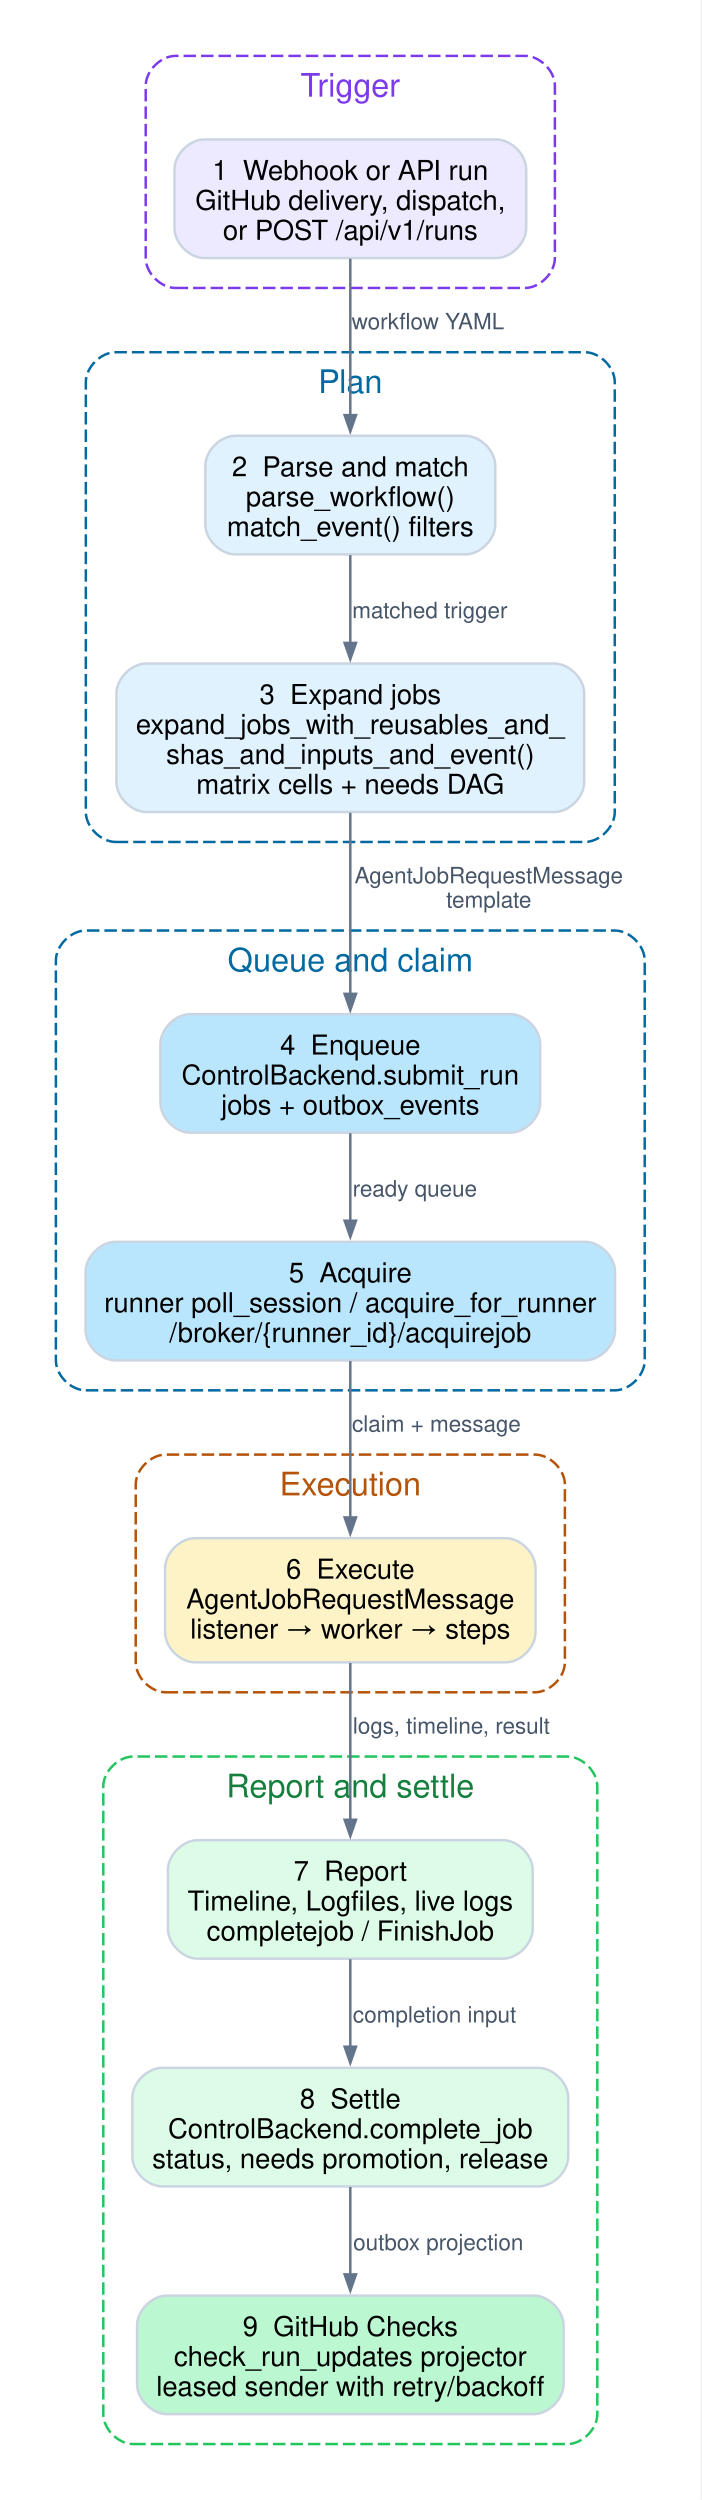
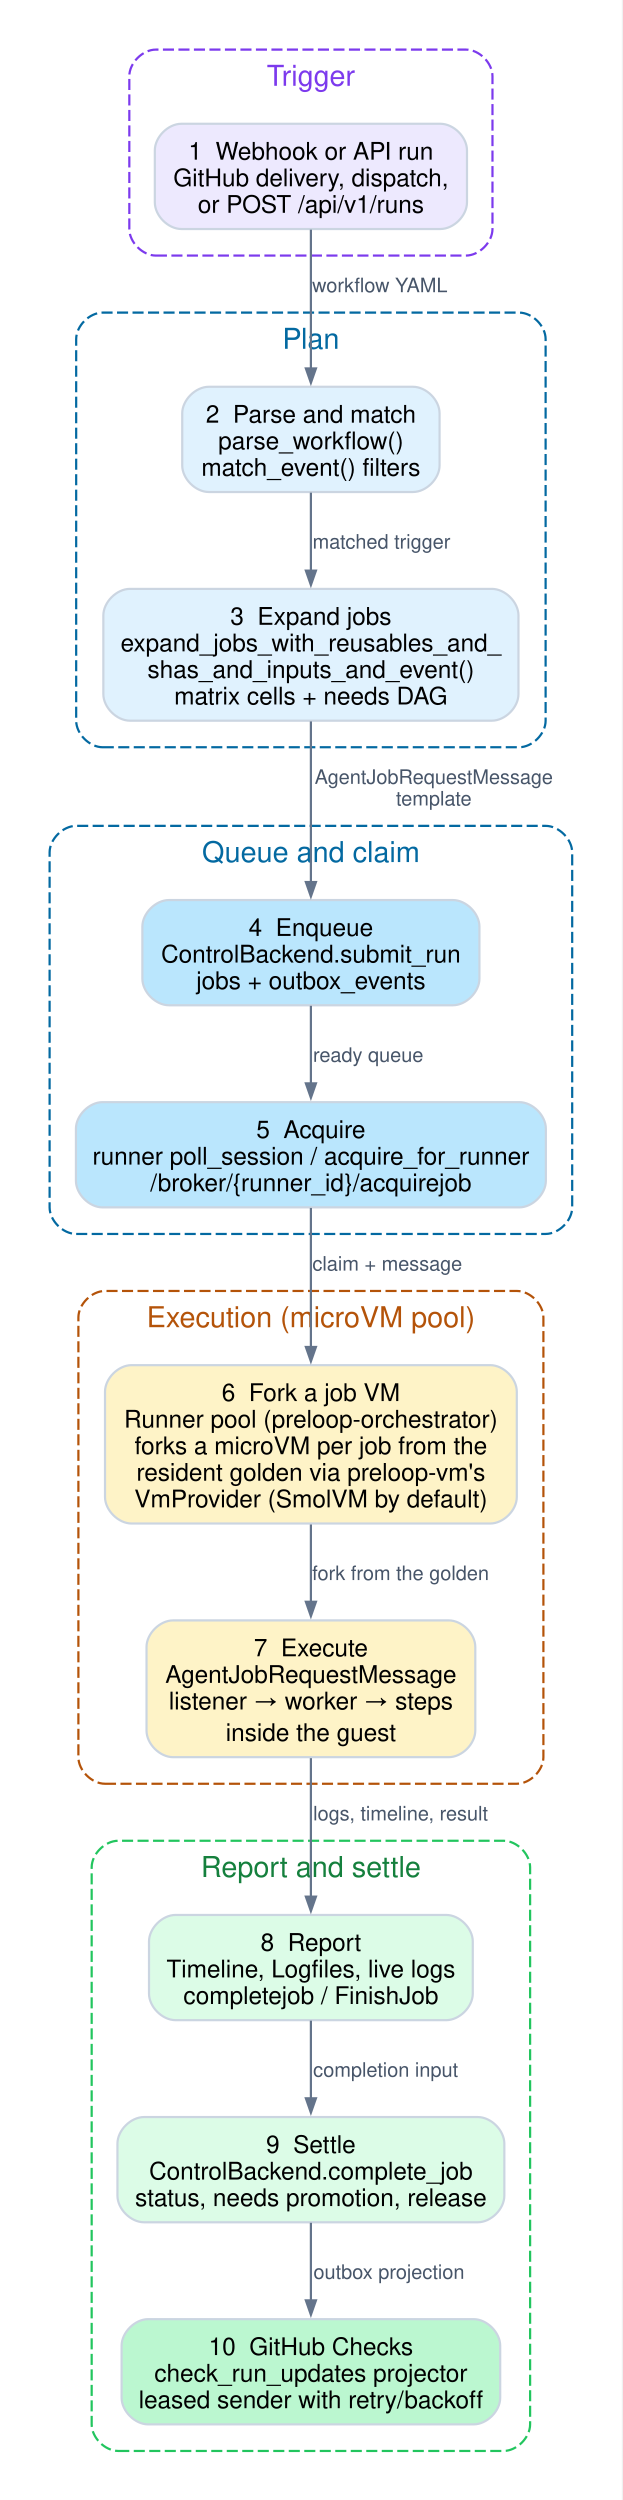
- <svg xmlns="http://www.w3.org/2000/svg" width="281pt" height="1002pt" viewBox="0.00 0.00 281.00 1002.00">
-   <g id="graph0" class="graph" transform="scale(1 1) rotate(0) translate(14.4 987.58)">
-     <polygon fill="white" stroke="none" points="-14.4,14.4 -14.4,-987.58 266.4,-987.58 266.4,14.4 -14.4,14.4" />
+ <svg xmlns="http://www.w3.org/2000/svg" width="281pt" height="1129pt" viewBox="0.00 0.00 281.00 1129.00">
+   <g id="graph0" class="graph" transform="scale(1 1) rotate(0) translate(14.4 1114.85)">
+     <polygon fill="white" stroke="none" points="-14.4,14.4 -14.4,-1114.85 266.4,-1114.85 266.4,14.4 -14.4,14.4" />
    <g id="clust1" class="cluster">
-       <path fill="white" stroke="#7c3aed" stroke-dasharray="5,2" d="M56,-872.16C56,-872.16 196,-872.16 196,-872.16 202,-872.16 208,-878.16 208,-884.16 208,-884.16 208,-953.18 208,-953.18 208,-959.18 202,-965.18 196,-965.18 196,-965.18 56,-965.18 56,-965.18 50,-965.18 44,-959.18 44,-953.18 44,-953.18 44,-884.16 44,-884.16 44,-878.16 50,-872.16 56,-872.16" />
-       <text xml:space="preserve" text-anchor="middle" x="126" y="-948.83" font-family="Helvetica,sans-Serif" font-size="13.00" fill="#7c3aed">Trigger</text>
+       <path fill="white" stroke="#7c3aed" stroke-dasharray="5,2" d="M56,-999.43C56,-999.43 196,-999.43 196,-999.43 202,-999.43 208,-1005.43 208,-1011.43 208,-1011.43 208,-1080.45 208,-1080.45 208,-1086.45 202,-1092.45 196,-1092.45 196,-1092.45 56,-1092.45 56,-1092.45 50,-1092.45 44,-1086.45 44,-1080.45 44,-1080.45 44,-1011.43 44,-1011.43 44,-1005.43 50,-999.43 56,-999.43" />
+       <text xml:space="preserve" text-anchor="middle" x="126" y="-1076.1" font-family="Helvetica,sans-Serif" font-size="13.00" fill="#7c3aed">Trigger</text>
    </g>
    <g id="clust2" class="cluster">
-       <path fill="white" stroke="#0369a1" stroke-dasharray="5,2" d="M32,-650.12C32,-650.12 220,-650.12 220,-650.12 226,-650.12 232,-656.12 232,-662.12 232,-662.12 232,-834.41 232,-834.41 232,-840.41 226,-846.41 220,-846.41 220,-846.41 32,-846.41 32,-846.41 26,-846.41 20,-840.41 20,-834.41 20,-834.41 20,-662.12 20,-662.12 20,-656.12 26,-650.12 32,-650.12" />
-       <text xml:space="preserve" text-anchor="middle" x="126" y="-830.06" font-family="Helvetica,sans-Serif" font-size="13.00" fill="#0369a1">Plan</text>
+       <path fill="white" stroke="#0369a1" stroke-dasharray="5,2" d="M32,-777.39C32,-777.39 220,-777.39 220,-777.39 226,-777.39 232,-783.39 232,-789.39 232,-789.39 232,-961.68 232,-961.68 232,-967.68 226,-973.68 220,-973.68 220,-973.68 32,-973.68 32,-973.68 26,-973.68 20,-967.68 20,-961.68 20,-961.68 20,-789.39 20,-789.39 20,-783.39 26,-777.39 32,-777.39" />
+       <text xml:space="preserve" text-anchor="middle" x="126" y="-957.33" font-family="Helvetica,sans-Serif" font-size="13.00" fill="#0369a1">Plan</text>
    </g>
    <g id="clust3" class="cluster">
-       <path fill="white" stroke="#0369a1" stroke-dasharray="5,2" d="M20,-430.33C20,-430.33 232,-430.33 232,-430.33 238,-430.33 244,-436.33 244,-442.33 244,-442.33 244,-602.62 244,-602.62 244,-608.62 238,-614.62 232,-614.62 232,-614.62 20,-614.62 20,-614.62 14,-614.62 8,-608.62 8,-602.62 8,-602.62 8,-442.33 8,-442.33 8,-436.33 14,-430.33 20,-430.33" />
-       <text xml:space="preserve" text-anchor="middle" x="126" y="-598.27" font-family="Helvetica,sans-Serif" font-size="13.00" fill="#0369a1">Queue and claim</text>
+       <path fill="white" stroke="#0369a1" stroke-dasharray="5,2" d="M20,-557.6C20,-557.6 232,-557.6 232,-557.6 238,-557.6 244,-563.6 244,-569.6 244,-569.6 244,-729.89 244,-729.89 244,-735.89 238,-741.89 232,-741.89 232,-741.89 20,-741.89 20,-741.89 14,-741.89 8,-735.89 8,-729.89 8,-729.89 8,-569.6 8,-569.6 8,-563.6 14,-557.6 20,-557.6" />
+       <text xml:space="preserve" text-anchor="middle" x="126" y="-725.54" font-family="Helvetica,sans-Serif" font-size="13.00" fill="#0369a1">Queue and claim</text>
    </g>
    <g id="clust4" class="cluster">
-       <path fill="white" stroke="#b45309" stroke-dasharray="5,2" d="M52,-309.31C52,-309.31 200,-309.31 200,-309.31 206,-309.31 212,-315.31 212,-321.31 212,-321.31 212,-392.58 212,-392.58 212,-398.58 206,-404.58 200,-404.58 200,-404.58 52,-404.58 52,-404.58 46,-404.58 40,-398.58 40,-392.58 40,-392.58 40,-321.31 40,-321.31 40,-315.31 46,-309.31 52,-309.31" />
-       <text xml:space="preserve" text-anchor="middle" x="126" y="-388.23" font-family="Helvetica,sans-Serif" font-size="13.00" fill="#b45309">Execution</text>
+       <path fill="white" stroke="#b45309" stroke-dasharray="5,2" d="M33,-309.31C33,-309.31 219,-309.31 219,-309.31 225,-309.31 231,-315.31 231,-321.31 231,-321.31 231,-519.85 231,-519.85 231,-525.85 225,-531.85 219,-531.85 219,-531.85 33,-531.85 33,-531.85 27,-531.85 21,-525.85 21,-519.85 21,-519.85 21,-321.31 21,-321.31 21,-315.31 27,-309.31 33,-309.31" />
+       <text xml:space="preserve" text-anchor="middle" x="126" y="-515.5" font-family="Helvetica,sans-Serif" font-size="13.00" fill="#b45309">Execution (microVM pool)</text>
    </g>
    <g id="clust5" class="cluster">
      <path fill="white" stroke="#22c55e" stroke-dasharray="5,2" d="M39,-8C39,-8 213,-8 213,-8 219,-8 225,-14 225,-20 225,-20 225,-271.56 225,-271.56 225,-277.56 219,-283.56 213,-283.56 213,-283.56 39,-283.56 39,-283.56 33,-283.56 27,-277.56 27,-271.56 27,-271.56 27,-20 27,-20 27,-14 33,-8 39,-8" />
      <text xml:space="preserve" text-anchor="middle" x="126" y="-267.21" font-family="Helvetica,sans-Serif" font-size="13.00" fill="#15803d">Report and settle</text>
    </g>
    <g id="node1" class="node">
-       <path fill="#ede9fe" stroke="#cbd5e1" d="M184.49,-931.68C184.49,-931.68 67.51,-931.68 67.51,-931.68 61.51,-931.68 55.52,-925.68 55.52,-919.68 55.52,-919.68 55.52,-896.16 55.52,-896.16 55.52,-890.16 61.52,-884.16 67.52,-884.16 67.52,-884.16 184.49,-884.16 184.49,-884.16 190.49,-884.16 196.49,-890.16 196.49,-896.16 196.49,-896.16 196.49,-919.68 196.49,-919.68 196.49,-925.68 190.49,-931.68 184.49,-931.68" />
-       <text xml:space="preserve" text-anchor="middle" x="126" y="-915.47" font-family="Helvetica,sans-Serif" font-size="11.00">1  Webhook or API run</text>
-       <text xml:space="preserve" text-anchor="middle" x="126" y="-903.47" font-family="Helvetica,sans-Serif" font-size="11.00">GitHub delivery, dispatch,</text>
-       <text xml:space="preserve" text-anchor="middle" x="126" y="-891.47" font-family="Helvetica,sans-Serif" font-size="11.00">or POST /api/v1/runs</text>
+       <path fill="#ede9fe" stroke="#cbd5e1" d="M184.49,-1058.95C184.49,-1058.95 67.51,-1058.95 67.51,-1058.95 61.51,-1058.95 55.52,-1052.95 55.52,-1046.95 55.52,-1046.95 55.52,-1023.43 55.52,-1023.43 55.52,-1017.43 61.52,-1011.43 67.52,-1011.43 67.52,-1011.43 184.49,-1011.43 184.49,-1011.43 190.49,-1011.43 196.49,-1017.43 196.49,-1023.43 196.49,-1023.43 196.49,-1046.95 196.49,-1046.95 196.49,-1052.95 190.49,-1058.95 184.49,-1058.95" />
+       <text xml:space="preserve" text-anchor="middle" x="126" y="-1042.74" font-family="Helvetica,sans-Serif" font-size="11.00">1  Webhook or API run</text>
+       <text xml:space="preserve" text-anchor="middle" x="126" y="-1030.74" font-family="Helvetica,sans-Serif" font-size="11.00">GitHub delivery, dispatch,</text>
+       <text xml:space="preserve" text-anchor="middle" x="126" y="-1018.74" font-family="Helvetica,sans-Serif" font-size="11.00">or POST /api/v1/runs</text>
    </g>
    <g id="node2" class="node">
-       <path fill="#e0f2fe" stroke="#cbd5e1" d="M172.11,-812.91C172.11,-812.91 79.89,-812.91 79.89,-812.91 73.89,-812.91 67.89,-806.91 67.89,-800.91 67.89,-800.91 67.89,-777.39 67.89,-777.39 67.89,-771.39 73.89,-765.39 79.89,-765.39 79.89,-765.39 172.11,-765.39 172.11,-765.39 178.11,-765.39 184.11,-771.39 184.11,-777.39 184.11,-777.39 184.11,-800.91 184.11,-800.91 184.11,-806.91 178.11,-812.91 172.11,-812.91" />
-       <text xml:space="preserve" text-anchor="middle" x="126" y="-796.7" font-family="Helvetica,sans-Serif" font-size="11.00">2  Parse and match</text>
-       <text xml:space="preserve" text-anchor="middle" x="126" y="-784.7" font-family="Helvetica,sans-Serif" font-size="11.00">parse_workflow()</text>
-       <text xml:space="preserve" text-anchor="middle" x="126" y="-772.7" font-family="Helvetica,sans-Serif" font-size="11.00">match_event() filters</text>
+       <path fill="#e0f2fe" stroke="#cbd5e1" d="M172.11,-940.18C172.11,-940.18 79.89,-940.18 79.89,-940.18 73.89,-940.18 67.89,-934.18 67.89,-928.18 67.89,-928.18 67.89,-904.66 67.89,-904.66 67.89,-898.66 73.89,-892.66 79.89,-892.66 79.89,-892.66 172.11,-892.66 172.11,-892.66 178.11,-892.66 184.11,-898.66 184.11,-904.66 184.11,-904.66 184.11,-928.18 184.11,-928.18 184.11,-934.18 178.11,-940.18 172.11,-940.18" />
+       <text xml:space="preserve" text-anchor="middle" x="126" y="-923.97" font-family="Helvetica,sans-Serif" font-size="11.00">2  Parse and match</text>
+       <text xml:space="preserve" text-anchor="middle" x="126" y="-911.97" font-family="Helvetica,sans-Serif" font-size="11.00">parse_workflow()</text>
+       <text xml:space="preserve" text-anchor="middle" x="126" y="-899.97" font-family="Helvetica,sans-Serif" font-size="11.00">match_event() filters</text>
    </g>
    <g id="edge1" class="edge">
-       <path fill="none" stroke="#64748b" d="M126,-883.85C126,-865.86 126,-840.7 126,-820.98" />
-       <polygon fill="#64748b" stroke="#64748b" points="128.28,-821.19 126,-814.69 123.73,-821.19 128.28,-821.19" />
-       <text xml:space="preserve" text-anchor="middle" x="157.12" y="-855.61" font-family="Helvetica,sans-Serif" font-size="9.00" fill="#475569">workflow YAML</text>
+       <path fill="none" stroke="#64748b" d="M126,-1011.12C126,-993.13 126,-967.97 126,-948.25" />
+       <polygon fill="#64748b" stroke="#64748b" points="128.28,-948.46 126,-941.96 123.73,-948.46 128.28,-948.46" />
+       <text xml:space="preserve" text-anchor="middle" x="157.12" y="-982.88" font-family="Helvetica,sans-Serif" font-size="9.00" fill="#475569">workflow YAML</text>
    </g>
    <g id="node3" class="node">
-       <path fill="#e0f2fe" stroke="#cbd5e1" d="M207.74,-721.64C207.74,-721.64 44.26,-721.64 44.26,-721.64 38.26,-721.64 32.27,-715.64 32.27,-709.64 32.27,-709.64 32.27,-674.12 32.27,-674.12 32.27,-668.12 38.27,-662.12 44.27,-662.12 44.27,-662.12 207.74,-662.12 207.74,-662.12 213.74,-662.12 219.74,-668.12 219.74,-674.12 219.74,-674.12 219.74,-709.64 219.74,-709.64 219.74,-715.64 213.74,-721.64 207.74,-721.64" />
-       <text xml:space="preserve" text-anchor="middle" x="126" y="-705.43" font-family="Helvetica,sans-Serif" font-size="11.00">3  Expand jobs</text>
-       <text xml:space="preserve" text-anchor="middle" x="126" y="-693.43" font-family="Helvetica,sans-Serif" font-size="11.00">expand_jobs_with_reusables_and_</text>
-       <text xml:space="preserve" text-anchor="middle" x="126" y="-681.43" font-family="Helvetica,sans-Serif" font-size="11.00">shas_and_inputs_and_event()</text>
-       <text xml:space="preserve" text-anchor="middle" x="126" y="-669.43" font-family="Helvetica,sans-Serif" font-size="11.00">matrix cells + needs DAG</text>
+       <path fill="#e0f2fe" stroke="#cbd5e1" d="M207.74,-848.91C207.74,-848.91 44.26,-848.91 44.26,-848.91 38.26,-848.91 32.27,-842.91 32.27,-836.91 32.27,-836.91 32.27,-801.39 32.27,-801.39 32.27,-795.39 38.27,-789.39 44.27,-789.39 44.27,-789.39 207.74,-789.39 207.74,-789.39 213.74,-789.39 219.74,-795.39 219.74,-801.39 219.74,-801.39 219.74,-836.91 219.74,-836.91 219.74,-842.91 213.74,-848.91 207.74,-848.91" />
+       <text xml:space="preserve" text-anchor="middle" x="126" y="-832.7" font-family="Helvetica,sans-Serif" font-size="11.00">3  Expand jobs</text>
+       <text xml:space="preserve" text-anchor="middle" x="126" y="-820.7" font-family="Helvetica,sans-Serif" font-size="11.00">expand_jobs_with_reusables_and_</text>
+       <text xml:space="preserve" text-anchor="middle" x="126" y="-808.7" font-family="Helvetica,sans-Serif" font-size="11.00">shas_and_inputs_and_event()</text>
+       <text xml:space="preserve" text-anchor="middle" x="126" y="-796.7" font-family="Helvetica,sans-Serif" font-size="11.00">matrix cells + needs DAG</text>
    </g>
    <g id="edge2" class="edge">
-       <path fill="none" stroke="#64748b" d="M126,-765.09C126,-754.43 126,-741.5 126,-729.55" />
-       <polygon fill="#64748b" stroke="#64748b" points="128.28,-729.89 126,-723.39 123.73,-729.89 128.28,-729.89" />
-       <text xml:space="preserve" text-anchor="middle" x="157.88" y="-739.84" font-family="Helvetica,sans-Serif" font-size="9.00" fill="#475569">matched trigger</text>
+       <path fill="none" stroke="#64748b" d="M126,-892.36C126,-881.7 126,-868.77 126,-856.82" />
+       <polygon fill="#64748b" stroke="#64748b" points="128.28,-857.16 126,-850.66 123.73,-857.16 128.28,-857.16" />
+       <text xml:space="preserve" text-anchor="middle" x="157.88" y="-867.11" font-family="Helvetica,sans-Serif" font-size="9.00" fill="#475569">matched trigger</text>
    </g>
    <g id="node4" class="node">
-       <path fill="#bae6fd" stroke="#cbd5e1" d="M190.11,-581.12C190.11,-581.12 61.89,-581.12 61.89,-581.12 55.89,-581.12 49.89,-575.12 49.89,-569.12 49.89,-569.12 49.89,-545.6 49.89,-545.6 49.89,-539.6 55.89,-533.6 61.89,-533.6 61.89,-533.6 190.11,-533.6 190.11,-533.6 196.11,-533.6 202.11,-539.6 202.11,-545.6 202.11,-545.6 202.11,-569.12 202.11,-569.12 202.11,-575.12 196.11,-581.12 190.11,-581.12" />
-       <text xml:space="preserve" text-anchor="middle" x="126" y="-564.91" font-family="Helvetica,sans-Serif" font-size="11.00">4  Enqueue</text>
-       <text xml:space="preserve" text-anchor="middle" x="126" y="-552.91" font-family="Helvetica,sans-Serif" font-size="11.00">ControlBackend.submit_run</text>
-       <text xml:space="preserve" text-anchor="middle" x="126" y="-540.91" font-family="Helvetica,sans-Serif" font-size="11.00">jobs + outbox_events</text>
+       <path fill="#bae6fd" stroke="#cbd5e1" d="M190.11,-708.39C190.11,-708.39 61.89,-708.39 61.89,-708.39 55.89,-708.39 49.89,-702.39 49.89,-696.39 49.89,-696.39 49.89,-672.87 49.89,-672.87 49.89,-666.87 55.89,-660.87 61.89,-660.87 61.89,-660.87 190.11,-660.87 190.11,-660.87 196.11,-660.87 202.11,-666.87 202.11,-672.87 202.11,-672.87 202.11,-696.39 202.11,-696.39 202.11,-702.39 196.11,-708.39 190.11,-708.39" />
+       <text xml:space="preserve" text-anchor="middle" x="126" y="-692.18" font-family="Helvetica,sans-Serif" font-size="11.00">4  Enqueue</text>
+       <text xml:space="preserve" text-anchor="middle" x="126" y="-680.18" font-family="Helvetica,sans-Serif" font-size="11.00">ControlBackend.submit_run</text>
+       <text xml:space="preserve" text-anchor="middle" x="126" y="-668.18" font-family="Helvetica,sans-Serif" font-size="11.00">jobs + outbox_events</text>
    </g>
    <g id="edge3" class="edge">
-       <path fill="none" stroke="#64748b" d="M126,-661.8C126,-640.31 126,-611.12 126,-589.23" />
-       <polygon fill="#64748b" stroke="#64748b" points="128.28,-589.24 126,-582.74 123.73,-589.24 128.28,-589.24" />
-       <text xml:space="preserve" text-anchor="middle" x="181.5" y="-633.57" font-family="Helvetica,sans-Serif" font-size="9.00" fill="#475569">AgentJobRequestMessage</text>
-       <text xml:space="preserve" text-anchor="middle" x="181.5" y="-623.82" font-family="Helvetica,sans-Serif" font-size="9.00" fill="#475569">template</text>
+       <path fill="none" stroke="#64748b" d="M126,-789.07C126,-767.58 126,-738.39 126,-716.5" />
+       <polygon fill="#64748b" stroke="#64748b" points="128.28,-716.51 126,-710.01 123.73,-716.51 128.28,-716.51" />
+       <text xml:space="preserve" text-anchor="middle" x="181.5" y="-760.84" font-family="Helvetica,sans-Serif" font-size="9.00" fill="#475569">AgentJobRequestMessage</text>
+       <text xml:space="preserve" text-anchor="middle" x="181.5" y="-751.09" font-family="Helvetica,sans-Serif" font-size="9.00" fill="#475569">template</text>
    </g>
    <g id="node5" class="node">
-       <path fill="#bae6fd" stroke="#cbd5e1" d="M220.11,-489.85C220.11,-489.85 31.89,-489.85 31.89,-489.85 25.89,-489.85 19.89,-483.85 19.89,-477.85 19.89,-477.85 19.89,-454.33 19.89,-454.33 19.89,-448.33 25.89,-442.33 31.89,-442.33 31.89,-442.33 220.11,-442.33 220.11,-442.33 226.11,-442.33 232.11,-448.33 232.11,-454.33 232.11,-454.33 232.11,-477.85 232.11,-477.85 232.11,-483.85 226.11,-489.85 220.11,-489.85" />
-       <text xml:space="preserve" text-anchor="middle" x="126" y="-473.64" font-family="Helvetica,sans-Serif" font-size="11.00">5  Acquire</text>
-       <text xml:space="preserve" text-anchor="middle" x="126" y="-461.64" font-family="Helvetica,sans-Serif" font-size="11.00">runner poll_session / acquire_for_runner</text>
-       <text xml:space="preserve" text-anchor="middle" x="126" y="-449.64" font-family="Helvetica,sans-Serif" font-size="11.00">/broker/{runner_id}/acquirejob</text>
+       <path fill="#bae6fd" stroke="#cbd5e1" d="M220.11,-617.12C220.11,-617.12 31.89,-617.12 31.89,-617.12 25.89,-617.12 19.89,-611.12 19.89,-605.12 19.89,-605.12 19.89,-581.6 19.89,-581.6 19.89,-575.6 25.89,-569.6 31.89,-569.6 31.89,-569.6 220.11,-569.6 220.11,-569.6 226.11,-569.6 232.11,-575.6 232.11,-581.6 232.11,-581.6 232.11,-605.12 232.11,-605.12 232.11,-611.12 226.11,-617.12 220.11,-617.12" />
+       <text xml:space="preserve" text-anchor="middle" x="126" y="-600.91" font-family="Helvetica,sans-Serif" font-size="11.00">5  Acquire</text>
+       <text xml:space="preserve" text-anchor="middle" x="126" y="-588.91" font-family="Helvetica,sans-Serif" font-size="11.00">runner poll_session / acquire_for_runner</text>
+       <text xml:space="preserve" text-anchor="middle" x="126" y="-576.91" font-family="Helvetica,sans-Serif" font-size="11.00">/broker/{runner_id}/acquirejob</text>
    </g>
    <g id="edge4" class="edge">
-       <path fill="none" stroke="#64748b" d="M126,-533.37C126,-522.63 126,-509.67 126,-498.08" />
-       <polygon fill="#64748b" stroke="#64748b" points="128.28,-498.33 126,-491.83 123.73,-498.33 128.28,-498.33" />
-       <text xml:space="preserve" text-anchor="middle" x="151.88" y="-508.05" font-family="Helvetica,sans-Serif" font-size="9.00" fill="#475569">ready queue</text>
+       <path fill="none" stroke="#64748b" d="M126,-660.64C126,-649.9 126,-636.94 126,-625.35" />
+       <polygon fill="#64748b" stroke="#64748b" points="128.28,-625.6 126,-619.1 123.73,-625.6 128.28,-625.6" />
+       <text xml:space="preserve" text-anchor="middle" x="151.88" y="-635.32" font-family="Helvetica,sans-Serif" font-size="9.00" fill="#475569">ready queue</text>
    </g>
    <g id="node6" class="node">
-       <path fill="#fef3c7" stroke="#cbd5e1" d="M188.24,-371.08C188.24,-371.08 63.76,-371.08 63.76,-371.08 57.76,-371.08 51.77,-365.08 51.77,-359.08 51.77,-359.08 51.77,-333.31 51.77,-333.31 51.77,-327.31 57.77,-321.31 63.77,-321.31 63.77,-321.31 188.24,-321.31 188.24,-321.31 194.24,-321.31 200.24,-327.31 200.24,-333.31 200.24,-333.31 200.24,-359.08 200.24,-359.08 200.24,-365.08 194.24,-371.08 188.24,-371.08" />
-       <text xml:space="preserve" text-anchor="middle" x="126" y="-354.87" font-family="Helvetica,sans-Serif" font-size="11.00">6  Execute</text>
-       <text xml:space="preserve" text-anchor="middle" x="126" y="-342.87" font-family="Helvetica,sans-Serif" font-size="11.00">AgentJobRequestMessage</text>
-       <text xml:space="preserve" text-anchor="middle" x="126" y="-330.87" font-family="Helvetica,sans-Serif" font-size="11.00">listener → worker → steps</text>
+       <path fill="#fef3c7" stroke="#cbd5e1" d="M206.99,-498.35C206.99,-498.35 45.01,-498.35 45.01,-498.35 39.01,-498.35 33.02,-492.35 33.02,-486.35 33.02,-486.35 33.02,-438.83 33.02,-438.83 33.02,-432.83 39.02,-426.83 45.02,-426.83 45.02,-426.83 206.99,-426.83 206.99,-426.83 212.99,-426.83 218.99,-432.83 218.99,-438.83 218.99,-438.83 218.99,-486.35 218.99,-486.35 218.99,-492.35 212.99,-498.35 206.99,-498.35" />
+       <text xml:space="preserve" text-anchor="middle" x="126" y="-482.14" font-family="Helvetica,sans-Serif" font-size="11.00">6  Fork a job VM</text>
+       <text xml:space="preserve" text-anchor="middle" x="126" y="-470.14" font-family="Helvetica,sans-Serif" font-size="11.00">Runner pool (preloop-orchestrator)</text>
+       <text xml:space="preserve" text-anchor="middle" x="126" y="-458.14" font-family="Helvetica,sans-Serif" font-size="11.00">forks a microVM per job from the</text>
+       <text xml:space="preserve" text-anchor="middle" x="126" y="-446.14" font-family="Helvetica,sans-Serif" font-size="11.00">resident golden via preloop-vm's</text>
+       <text xml:space="preserve" text-anchor="middle" x="126" y="-434.14" font-family="Helvetica,sans-Serif" font-size="11.00">VmProvider (SmolVM by default)</text>
    </g>
    <g id="edge5" class="edge">
-       <path fill="none" stroke="#64748b" d="M126,-442.08C126,-424.17 126,-399.12 126,-379.25" />
-       <polygon fill="#64748b" stroke="#64748b" points="128.28,-379.38 126,-372.88 123.73,-379.38 128.28,-379.38" />
-       <text xml:space="preserve" text-anchor="middle" x="160.5" y="-413.78" font-family="Helvetica,sans-Serif" font-size="9.00" fill="#475569">claim + message</text>
+       <path fill="none" stroke="#64748b" d="M126,-569.34C126,-551.89 126,-527.41 126,-506.4" />
+       <polygon fill="#64748b" stroke="#64748b" points="128.28,-506.56 126,-500.06 123.73,-506.56 128.28,-506.56" />
+       <text xml:space="preserve" text-anchor="middle" x="160.5" y="-541.05" font-family="Helvetica,sans-Serif" font-size="9.00" fill="#475569">claim + message</text>
    </g>
    <g id="node7" class="node">
+       <path fill="#fef3c7" stroke="#cbd5e1" d="M188.24,-383.08C188.24,-383.08 63.76,-383.08 63.76,-383.08 57.76,-383.08 51.77,-377.08 51.77,-371.08 51.77,-371.08 51.77,-333.31 51.77,-333.31 51.77,-327.31 57.77,-321.31 63.77,-321.31 63.77,-321.31 188.24,-321.31 188.24,-321.31 194.24,-321.31 200.24,-327.31 200.24,-333.31 200.24,-333.31 200.24,-371.08 200.24,-371.08 200.24,-377.08 194.24,-383.08 188.24,-383.08" />
+       <text xml:space="preserve" text-anchor="middle" x="126" y="-366.87" font-family="Helvetica,sans-Serif" font-size="11.00">7  Execute</text>
+       <text xml:space="preserve" text-anchor="middle" x="126" y="-354.87" font-family="Helvetica,sans-Serif" font-size="11.00">AgentJobRequestMessage</text>
+       <text xml:space="preserve" text-anchor="middle" x="126" y="-342.87" font-family="Helvetica,sans-Serif" font-size="11.00">listener → worker → steps</text>
+       <text xml:space="preserve" text-anchor="middle" x="126" y="-328.62" font-family="Helvetica,sans-Serif" font-size="11.00">inside the guest</text>
+     </g>
+     <g id="edge6" class="edge">
+       <path fill="none" stroke="#64748b" d="M126,-426.4C126,-415.15 126,-402.64 126,-391.2" />
+       <polygon fill="#64748b" stroke="#64748b" points="128.28,-391.49 126,-384.99 123.73,-391.49 128.28,-391.49" />
+       <text xml:space="preserve" text-anchor="middle" x="166.5" y="-401.28" font-family="Helvetica,sans-Serif" font-size="9.00" fill="#475569">fork from the golden</text>
+     </g>
+     <g id="node8" class="node">
      <path fill="#dcfce7" stroke="#cbd5e1" d="M187.11,-250.06C187.11,-250.06 64.89,-250.06 64.89,-250.06 58.89,-250.06 52.89,-244.06 52.89,-238.06 52.89,-238.06 52.89,-214.54 52.89,-214.54 52.89,-208.54 58.89,-202.54 64.89,-202.54 64.89,-202.54 187.11,-202.54 187.11,-202.54 193.11,-202.54 199.11,-208.54 199.11,-214.54 199.11,-214.54 199.11,-238.06 199.11,-238.06 199.11,-244.06 193.11,-250.06 187.11,-250.06" />
-       <text xml:space="preserve" text-anchor="middle" x="126" y="-233.85" font-family="Helvetica,sans-Serif" font-size="11.00">7  Report</text>
+       <text xml:space="preserve" text-anchor="middle" x="126" y="-233.85" font-family="Helvetica,sans-Serif" font-size="11.00">8  Report</text>
      <text xml:space="preserve" text-anchor="middle" x="126" y="-221.85" font-family="Helvetica,sans-Serif" font-size="11.00">Timeline, Logfiles, live logs</text>
      <text xml:space="preserve" text-anchor="middle" x="126" y="-209.85" font-family="Helvetica,sans-Serif" font-size="11.00">completejob / FinishJob</text>
    </g>
-     <g id="edge6" class="edge">
-       <path fill="none" stroke="#64748b" d="M126,-321.05C126,-302.82 126,-277.66 126,-257.99" />
-       <polygon fill="#64748b" stroke="#64748b" points="128.28,-258.22 126,-251.72 123.73,-258.22 128.28,-258.22" />
+     <g id="edge7" class="edge">
+       <path fill="none" stroke="#64748b" d="M126,-320.89C126,-301.83 126,-277.32 126,-258.16" />
+       <polygon fill="#64748b" stroke="#64748b" points="128.28,-258.32 126,-251.82 123.73,-258.32 128.28,-258.32" />
      <text xml:space="preserve" text-anchor="middle" x="166.5" y="-292.76" font-family="Helvetica,sans-Serif" font-size="9.00" fill="#475569">logs, timeline, result</text>
    </g>
-     <g id="node8" class="node">
+     <g id="node9" class="node">
      <path fill="#dcfce7" stroke="#cbd5e1" d="M201.36,-158.79C201.36,-158.79 50.64,-158.79 50.64,-158.79 44.64,-158.79 38.64,-152.79 38.64,-146.79 38.64,-146.79 38.64,-123.27 38.64,-123.27 38.64,-117.27 44.64,-111.27 50.64,-111.27 50.64,-111.27 201.36,-111.27 201.36,-111.27 207.36,-111.27 213.36,-117.27 213.36,-123.27 213.36,-123.27 213.36,-146.79 213.36,-146.79 213.36,-152.79 207.36,-158.79 201.36,-158.79" />
-       <text xml:space="preserve" text-anchor="middle" x="126" y="-142.58" font-family="Helvetica,sans-Serif" font-size="11.00">8  Settle</text>
+       <text xml:space="preserve" text-anchor="middle" x="126" y="-142.58" font-family="Helvetica,sans-Serif" font-size="11.00">9  Settle</text>
      <text xml:space="preserve" text-anchor="middle" x="126" y="-130.58" font-family="Helvetica,sans-Serif" font-size="11.00">ControlBackend.complete_job</text>
      <text xml:space="preserve" text-anchor="middle" x="126" y="-118.58" font-family="Helvetica,sans-Serif" font-size="11.00">status, needs promotion, release</text>
    </g>
-     <g id="edge7" class="edge">
+     <g id="edge8" class="edge">
      <path fill="none" stroke="#64748b" d="M126,-202.31C126,-191.57 126,-178.61 126,-167.02" />
      <polygon fill="#64748b" stroke="#64748b" points="128.28,-167.27 126,-160.77 123.73,-167.27 128.28,-167.27" />
      <text xml:space="preserve" text-anchor="middle" x="159.75" y="-176.99" font-family="Helvetica,sans-Serif" font-size="9.00" fill="#475569">completion input</text>
    </g>
-     <g id="node9" class="node">
+     <g id="node10" class="node">
      <path fill="#bbf7d0" stroke="#cbd5e1" d="M199.49,-67.52C199.49,-67.52 52.51,-67.52 52.51,-67.52 46.51,-67.52 40.52,-61.52 40.52,-55.52 40.52,-55.52 40.52,-32 40.52,-32 40.52,-26 46.52,-20 52.52,-20 52.52,-20 199.49,-20 199.49,-20 205.49,-20 211.49,-26 211.49,-32 211.49,-32 211.49,-55.52 211.49,-55.52 211.49,-61.52 205.49,-67.52 199.49,-67.52" />
-       <text xml:space="preserve" text-anchor="middle" x="126" y="-51.31" font-family="Helvetica,sans-Serif" font-size="11.00">9  GitHub Checks</text>
+       <text xml:space="preserve" text-anchor="middle" x="126" y="-51.31" font-family="Helvetica,sans-Serif" font-size="11.00">10  GitHub Checks</text>
      <text xml:space="preserve" text-anchor="middle" x="126" y="-39.31" font-family="Helvetica,sans-Serif" font-size="11.00">check_run_updates projector</text>
      <text xml:space="preserve" text-anchor="middle" x="126" y="-27.31" font-family="Helvetica,sans-Serif" font-size="11.00">leased sender with retry/backoff</text>
    </g>
-     <g id="edge8" class="edge">
+     <g id="edge9" class="edge">
      <path fill="none" stroke="#64748b" d="M126,-111.04C126,-100.3 126,-87.34 126,-75.75" />
      <polygon fill="#64748b" stroke="#64748b" points="128.28,-76 126,-69.5 123.73,-76 128.28,-76" />
      <text xml:space="preserve" text-anchor="middle" x="161.25" y="-85.72" font-family="Helvetica,sans-Serif" font-size="9.00" fill="#475569">outbox projection</text>
    </g>
  </g>
</svg>
